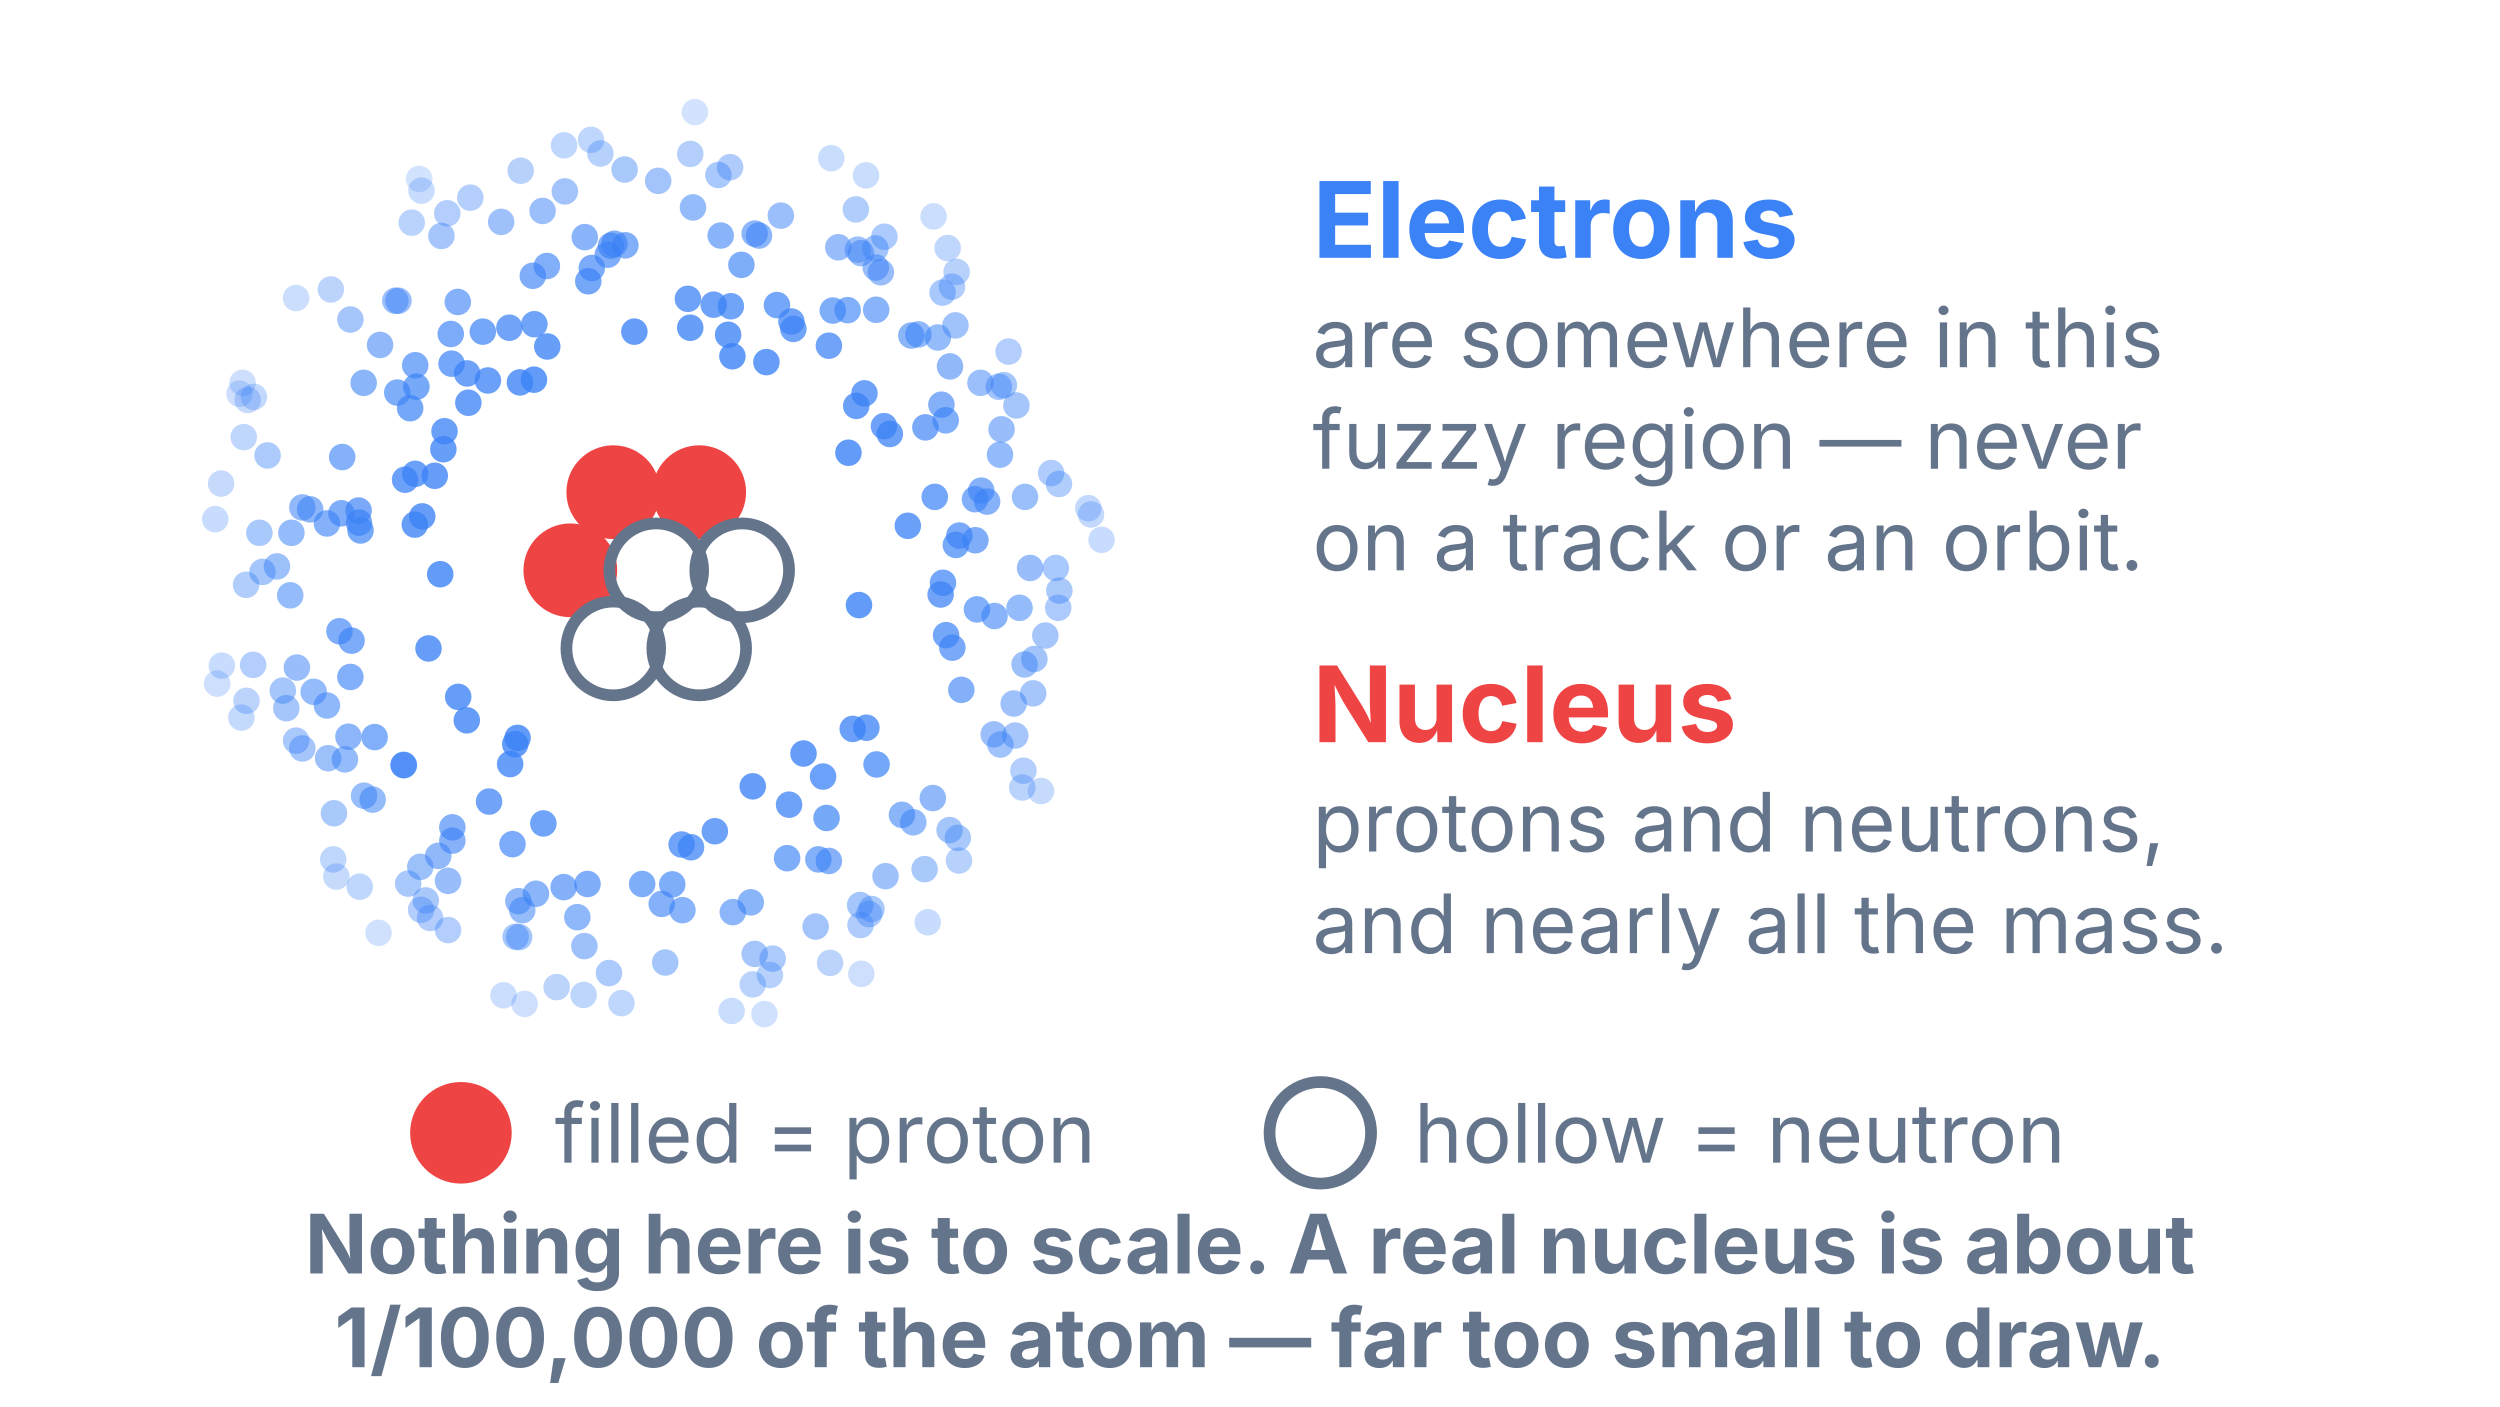
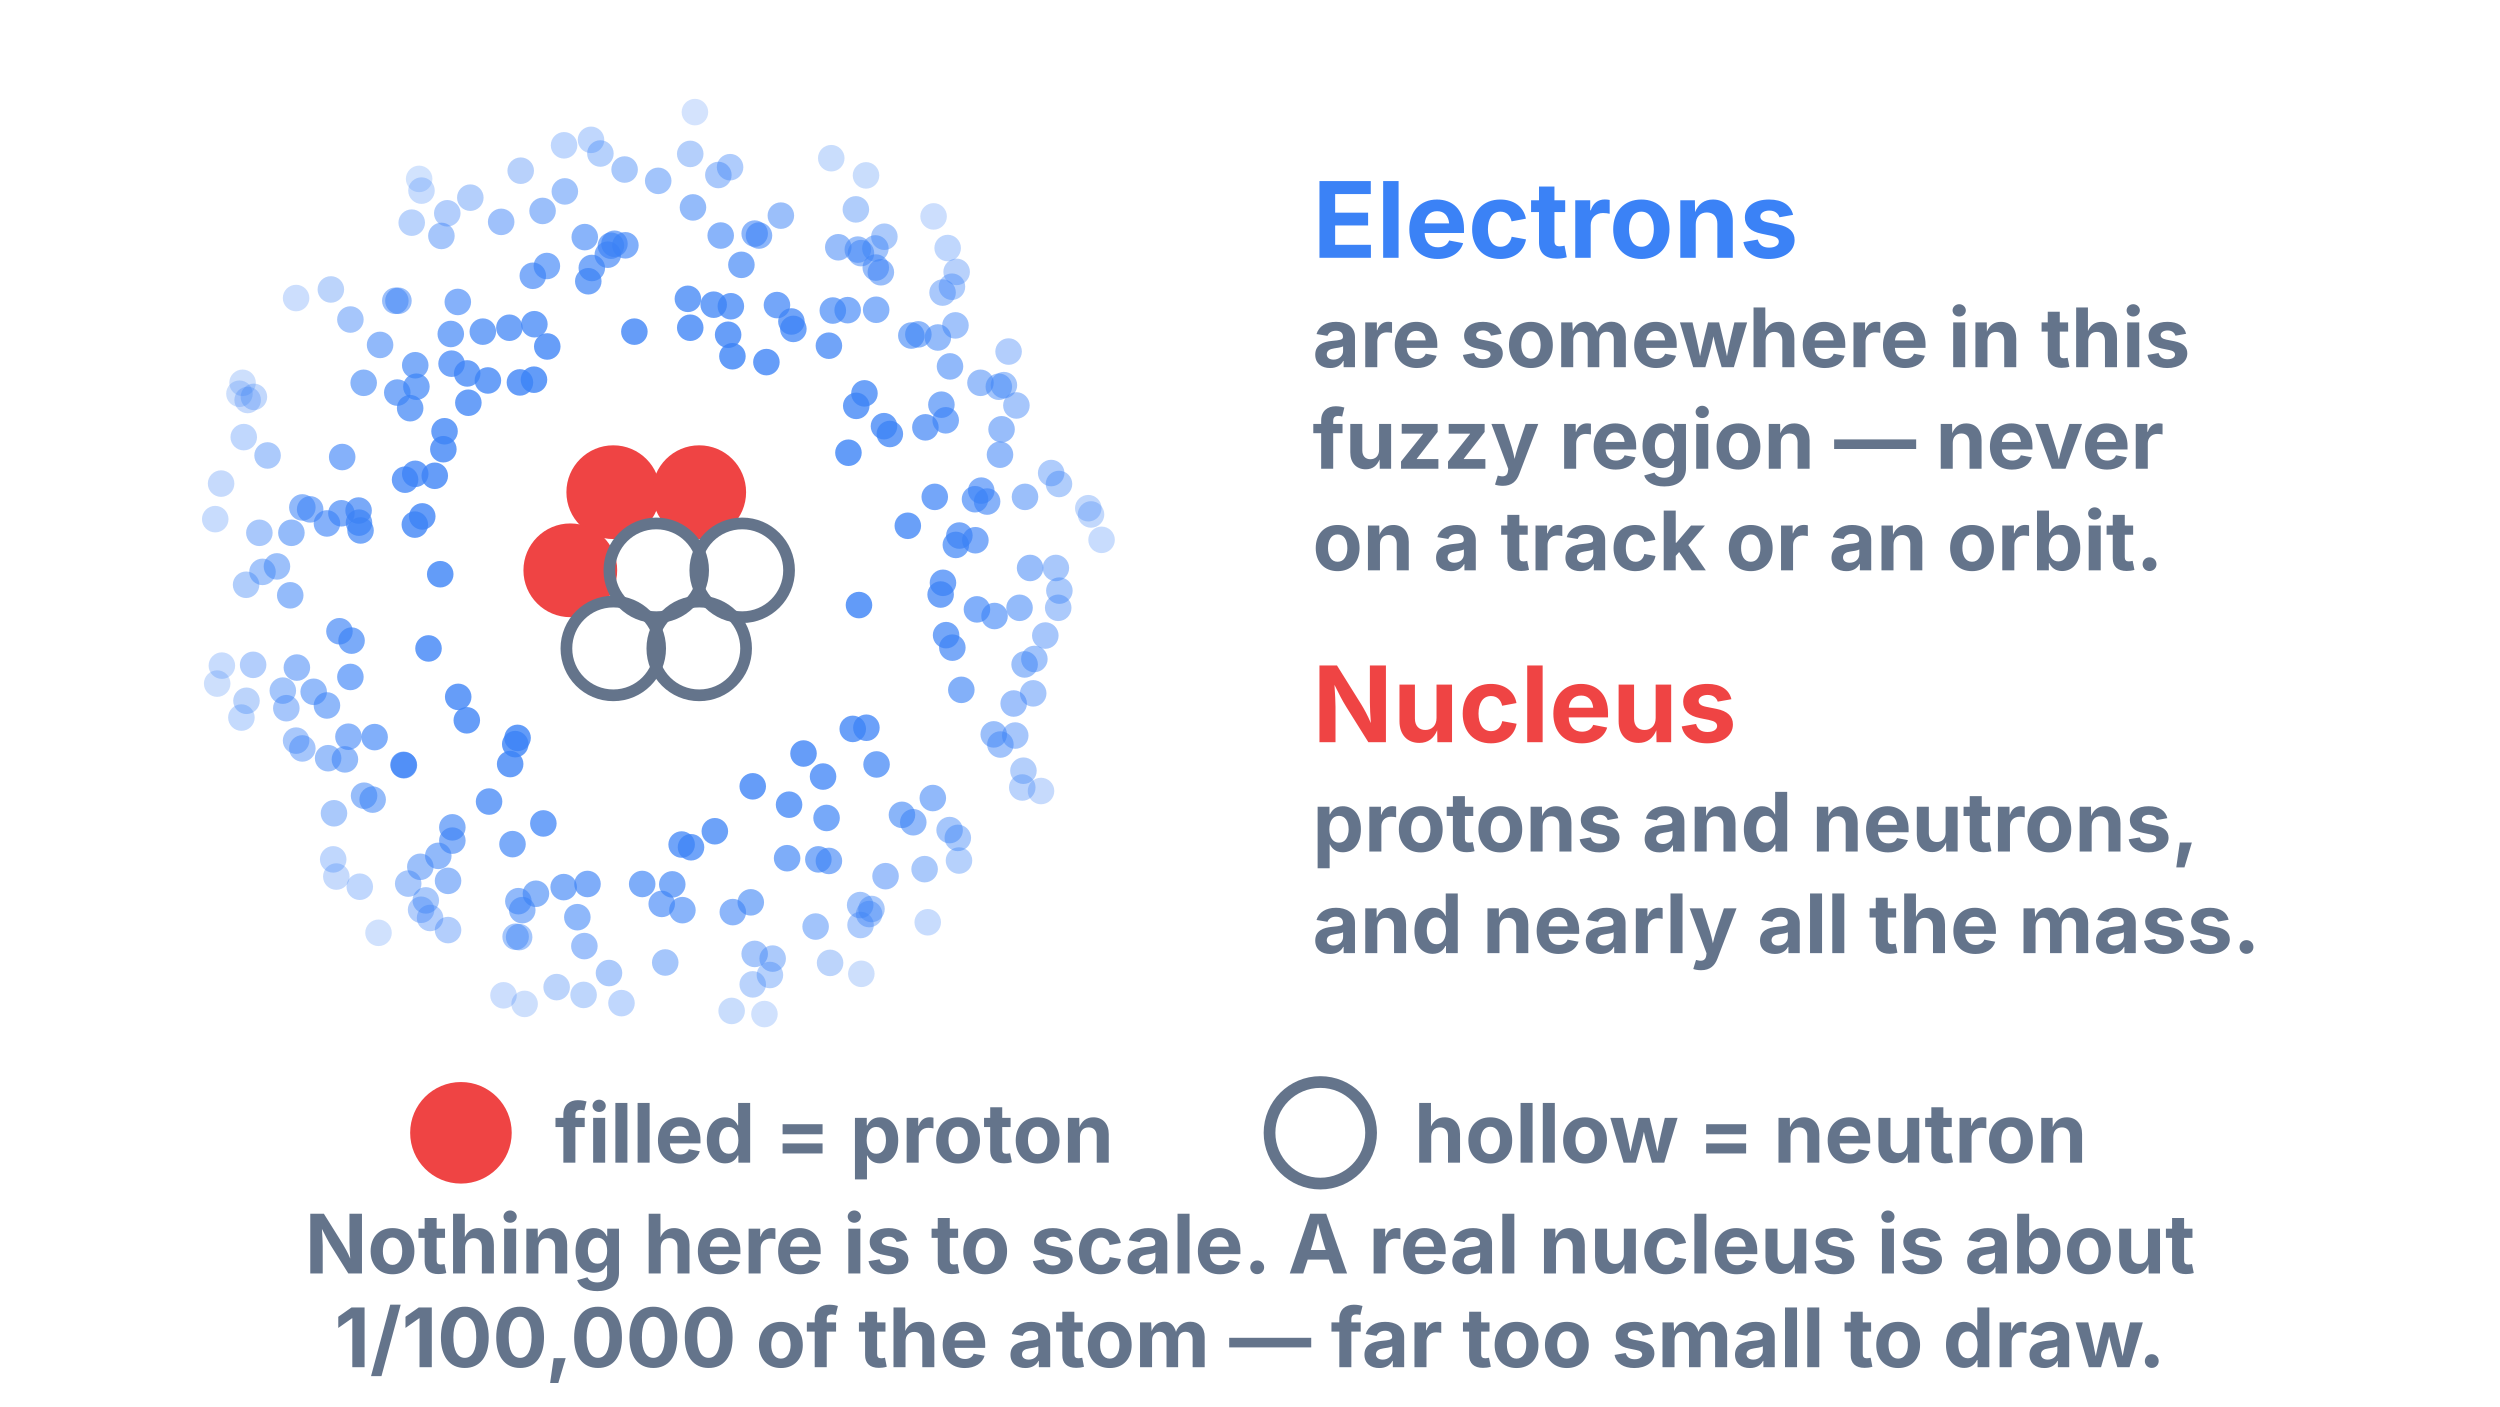
<svg xmlns="http://www.w3.org/2000/svg" viewBox="0 0 640 360" width="640" height="360" role="img" aria-labelledby="01-inside-an-atom-title 01-inside-an-atom-desc">
  <g fill="#3b82f6">
    <circle cx="174.5" cy="216.2" r="3.4" fill-opacity="0.73" />
    <circle cx="107.6" cy="221.9" r="3.4" fill-opacity="0.5" />
    <circle cx="137.2" cy="228.8" r="3.4" fill-opacity="0.59" />
    <circle cx="264.8" cy="168.7" r="3.4" fill-opacity="0.47" />
    <circle cx="236.9" cy="109.4" r="3.4" fill-opacity="0.68" />
    <circle cx="192.2" cy="231" r="3.4" fill-opacity="0.59" />
    <circle cx="230.9" cy="208.6" r="3.4" fill-opacity="0.59" />
    <circle cx="240.1" cy="86.4" r="3.4" fill-opacity="0.54" />
    <circle cx="113.5" cy="115" r="3.4" fill-opacity="0.77" />
    <circle cx="187.5" cy="91.2" r="3.4" fill-opacity="0.79" />
    <circle cx="153.7" cy="39.3" r="3.4" fill-opacity="0.37" />
    <circle cx="130.6" cy="195.6" r="3.4" fill-opacity="0.77" />
    <circle cx="117.3" cy="178.4" r="3.4" fill-opacity="0.78" />
    <circle cx="111.3" cy="121.8" r="3.4" fill-opacity="0.78" />
    <circle cx="65" cy="101.6" r="3.4" fill-opacity="0.31" />
    <circle cx="262" cy="197.3" r="3.4" fill-opacity="0.38" />
    <circle cx="260.2" cy="103.8" r="3.4" fill-opacity="0.45" />
    <circle cx="212.2" cy="88.5" r="3.4" fill-opacity="0.72" />
    <circle cx="263.7" cy="145.4" r="3.4" fill-opacity="0.52" />
    <circle cx="241.3" cy="74.9" r="3.4" fill-opacity="0.44" />
    <circle cx="239.3" cy="127.2" r="3.4" fill-opacity="0.71" />
    <circle cx="62.1" cy="98" r="3.4" fill-opacity="0.25" />
    <circle cx="176.9" cy="216.9" r="3.4" fill-opacity="0.73" />
    <circle cx="169.4" cy="231.4" r="3.4" fill-opacity="0.62" />
    <circle cx="91.9" cy="133.8" r="3.4" fill-opacity="0.69" />
    <circle cx="239" cy="55.4" r="3.4" fill-opacity="0.26" />
    <circle cx="103.4" cy="195.9" r="3.4" fill-opacity="0.65" />
    <circle cx="61.3" cy="100.8" r="3.4" fill-opacity="0.25" />
    <circle cx="174.7" cy="233" r="3.4" fill-opacity="0.6" />
    <circle cx="202" cy="206" r="3.4" fill-opacity="0.74" />
    <circle cx="77.4" cy="191.6" r="3.4" fill-opacity="0.45" />
    <circle cx="233.8" cy="210.5" r="3.4" fill-opacity="0.55" />
    <circle cx="184.5" cy="60.3" r="3.4" fill-opacity="0.6" />
    <circle cx="130.4" cy="83.9" r="3.4" fill-opacity="0.72" />
    <circle cx="104.5" cy="226.2" r="3.4" fill-opacity="0.44" />
    <circle cx="219.2" cy="103.9" r="3.4" fill-opacity="0.76" />
    <circle cx="244.9" cy="69.6" r="3.4" fill-opacity="0.36" />
    <circle cx="110.1" cy="235" r="3.4" fill-opacity="0.39" />
    <circle cx="168.5" cy="46.3" r="3.4" fill-opacity="0.47" />
    <circle cx="132" cy="239.8" r="3.4" fill-opacity="0.46" />
    <circle cx="220.3" cy="236.8" r="3.4" fill-opacity="0.41" />
    <circle cx="224.4" cy="195.7" r="3.4" fill-opacity="0.7" />
    <circle cx="92.1" cy="227" r="3.4" fill-opacity="0.32" />
    <circle cx="73.3" cy="181.3" r="3.4" fill-opacity="0.45" />
    <circle cx="123.6" cy="84.9" r="3.4" fill-opacity="0.7" />
    <circle cx="214.6" cy="63.3" r="3.4" fill-opacity="0.52" />
    <circle cx="262.3" cy="170.1" r="3.4" fill-opacity="0.5" />
    <circle cx="63.1" cy="179.4" r="3.4" fill-opacity="0.34" />
    <circle cx="202.6" cy="82.3" r="3.4" fill-opacity="0.72" />
    <circle cx="271.2" cy="151.2" r="3.4" fill-opacity="0.43" />
    <circle cx="119.9" cy="103.1" r="3.4" fill-opacity="0.76" />
    <circle cx="66.4" cy="136.4" r="3.4" fill-opacity="0.44" />
    <circle cx="210.7" cy="198.8" r="3.4" fill-opacity="0.75" />
    <circle cx="221.8" cy="186.3" r="3.4" fill-opacity="0.75" />
    <circle cx="208.8" cy="237.2" r="3.4" fill-opacity="0.47" />
    <circle cx="97.3" cy="88.3" r="3.4" fill-opacity="0.56" />
    <circle cx="138.9" cy="54" r="3.4" fill-opacity="0.51" />
    <circle cx="251" cy="98" r="3.4" fill-opacity="0.51" />
    <circle cx="147.8" cy="234.8" r="3.4" fill-opacity="0.57" />
    <circle cx="88.3" cy="194.4" r="3.4" fill-opacity="0.54" />
    <circle cx="70.9" cy="145" r="3.4" fill-opacity="0.5" />
    <circle cx="157.3" cy="62.4" r="3.4" fill-opacity="0.63" />
    <circle cx="256" cy="116.4" r="3.4" fill-opacity="0.55" />
    <circle cx="211.6" cy="209.4" r="3.4" fill-opacity="0.69" />
    <circle cx="237.5" cy="236.1" r="3.4" fill-opacity="0.28" />
    <circle cx="176.7" cy="39.4" r="3.4" fill-opacity="0.38" />
    <circle cx="160.1" cy="62.8" r="3.4" fill-opacity="0.64" />
    <circle cx="140" cy="68.1" r="3.4" fill-opacity="0.64" />
    <circle cx="250.1" cy="156" r="3.4" fill-opacity="0.64" />
    <circle cx="195.7" cy="259.6" r="3.4" fill-opacity="0.24" />
    <circle cx="193.2" cy="244.2" r="3.4" fill-opacity="0.45" />
    <circle cx="270.9" cy="155.6" r="3.4" fill-opacity="0.42" />
    <circle cx="107.8" cy="232.9" r="3.4" fill-opacity="0.39" />
    <circle cx="89.2" cy="188.6" r="3.4" fill-opacity="0.58" />
    <circle cx="245.2" cy="214.5" r="3.4" fill-opacity="0.43" />
    <circle cx="102" cy="77" r="3.4" fill-opacity="0.52" />
    <circle cx="150.4" cy="226.3" r="3.4" fill-opacity="0.65" />
    <circle cx="217.2" cy="115.9" r="3.4" fill-opacity="0.79" />
    <circle cx="79.4" cy="130.4" r="3.4" fill-opacity="0.58" />
    <circle cx="192.7" cy="201.3" r="3.4" fill-opacity="0.78" />
    <circle cx="144.6" cy="49" r="3.4" fill-opacity="0.47" />
    <circle cx="149.7" cy="60.7" r="3.4" fill-opacity="0.6" />
    <circle cx="131.2" cy="216.1" r="3.4" fill-opacity="0.67" />
    <circle cx="257" cy="98.6" r="3.4" fill-opacity="0.46" />
    <circle cx="106.3" cy="93.5" r="3.4" fill-opacity="0.66" />
    <circle cx="113.8" cy="110.4" r="3.4" fill-opacity="0.76" />
    <circle cx="68.5" cy="116.6" r="3.4" fill-opacity="0.42" />
    <circle cx="220.4" cy="64.8" r="3.4" fill-opacity="0.51" />
    <circle cx="75.8" cy="189.6" r="3.4" fill-opacity="0.44" />
    <circle cx="84.7" cy="74.1" r="3.4" fill-opacity="0.34" />
    <circle cx="256.1" cy="190.6" r="3.4" fill-opacity="0.48" />
    <circle cx="86.1" cy="224.4" r="3.4" fill-opacity="0.29" />
    <circle cx="219.9" cy="154.9" r="3.4" fill-opacity="0.8" />
    <circle cx="159.1" cy="256.8" r="3.4" fill-opacity="0.32" />
    <circle cx="56.8" cy="170.4" r="3.4" fill-opacity="0.28" />
    <circle cx="224.1" cy="63.6" r="3.4" fill-opacity="0.47" />
    <circle cx="243.1" cy="212.5" r="3.4" fill-opacity="0.46" />
    <circle cx="244.6" cy="83.3" r="3.4" fill-opacity="0.48" />
    <circle cx="85.5" cy="208.2" r="3.4" fill-opacity="0.43" />
    <circle cx="108.1" cy="132.2" r="3.4" fill-opacity="0.78" />
    <circle cx="101.7" cy="100.5" r="3.4" fill-opacity="0.66" />
    <circle cx="266.5" cy="202.5" r="3.4" fill-opacity="0.29" />
    <circle cx="83.7" cy="180.6" r="3.4" fill-opacity="0.57" />
    <circle cx="256.4" cy="109.9" r="3.4" fill-opacity="0.52" />
    <circle cx="259.9" cy="188.3" r="3.4" fill-opacity="0.45" />
    <circle cx="113" cy="60.4" r="3.4" fill-opacity="0.45" />
    <circle cx="219.6" cy="63.9" r="3.4" fill-opacity="0.5" />
    <circle cx="115.4" cy="85.5" r="3.4" fill-opacity="0.67" />
    <circle cx="107.3" cy="45.8" r="3.4" fill-opacity="0.23" />
    <circle cx="105" cy="104.5" r="3.4" fill-opacity="0.7" />
    <circle cx="86.9" cy="161.6" r="3.4" fill-opacity="0.65" />
    <circle cx="89.7" cy="173.3" r="3.4" fill-opacity="0.64" />
    <circle cx="125.2" cy="205.2" r="3.4" fill-opacity="0.72" />
    <circle cx="270.3" cy="145.4" r="3.4" fill-opacity="0.44" />
    <circle cx="87.4" cy="131.4" r="3.4" fill-opacity="0.65" />
    <circle cx="117.2" cy="77.3" r="3.4" fill-opacity="0.62" />
    <circle cx="56.6" cy="123.8" r="3.4" fill-opacity="0.29" />
    <circle cx="243.7" cy="73.4" r="3.4" fill-opacity="0.41" />
    <circle cx="93.2" cy="203.7" r="3.4" fill-opacity="0.53" />
    <circle cx="132.7" cy="230.7" r="3.4" fill-opacity="0.56" />
    <circle cx="197.1" cy="249.6" r="3.4" fill-opacity="0.37" />
    <circle cx="105.4" cy="57" r="3.4" fill-opacity="0.35" />
    <circle cx="189.8" cy="67.8" r="3.4" fill-opacity="0.66" />
    <circle cx="95.4" cy="204.7" r="3.4" fill-opacity="0.54" />
    <circle cx="194.3" cy="60.3" r="3.4" fill-opacity="0.58" />
    <circle cx="133.3" cy="43.7" r="3.4" fill-opacity="0.36" />
    <circle cx="151.5" cy="68.6" r="3.4" fill-opacity="0.67" />
    <circle cx="212.8" cy="40.5" r="3.4" fill-opacity="0.27" />
    <circle cx="93.1" cy="98" r="3.4" fill-opacity="0.59" />
    <circle cx="162.4" cy="84.9" r="3.4" fill-opacity="0.78" />
    <circle cx="112.2" cy="219.1" r="3.4" fill-opacity="0.56" />
    <circle cx="133.7" cy="233" r="3.4" fill-opacity="0.54" />
    <circle cx="103.3" cy="195.8" r="3.4" fill-opacity="0.65" />
    <circle cx="226.4" cy="60.6" r="3.4" fill-opacity="0.42" />
    <circle cx="279.3" cy="131.7" r="3.4" fill-opacity="0.31" />
    <circle cx="212.2" cy="220.4" r="3.4" fill-opacity="0.61" />
    <circle cx="264.5" cy="177.5" r="3.4" fill-opacity="0.45" />
    <circle cx="155.9" cy="249.1" r="3.4" fill-opacity="0.42" />
    <circle cx="87.6" cy="117" r="3.4" fill-opacity="0.62" />
    <circle cx="80.3" cy="177.1" r="3.4" fill-opacity="0.54" />
    <circle cx="218.3" cy="186.6" r="3.4" fill-opacity="0.76" />
    <circle cx="241.4" cy="149.2" r="3.4" fill-opacity="0.71" />
    <circle cx="220.2" cy="231.7" r="3.4" fill-opacity="0.46" />
    <circle cx="134.3" cy="257" r="3.4" fill-opacity="0.25" />
    <circle cx="220.5" cy="249.3" r="3.4" fill-opacity="0.25" />
    <circle cx="241" cy="103.6" r="3.4" fill-opacity="0.63" />
    <circle cx="225.5" cy="69.7" r="3.4" fill-opacity="0.52" />
    <circle cx="106.6" cy="99" r="3.4" fill-opacity="0.69" />
    <circle cx="96.9" cy="238.8" r="3.4" fill-opacity="0.24" />
    <circle cx="83.7" cy="134" r="3.4" fill-opacity="0.62" />
    <circle cx="259.5" cy="180.1" r="3.4" fill-opacity="0.49" />
    <circle cx="139.1" cy="210.8" r="3.4" fill-opacity="0.73" />
    <circle cx="84" cy="194.1" r="3.4" fill-opacity="0.5" />
    <circle cx="199.9" cy="55.2" r="3.4" fill-opacity="0.51" />
    <circle cx="243.2" cy="93.8" r="3.4" fill-opacity="0.56" />
    <circle cx="183" cy="212.8" r="3.4" fill-opacity="0.74" />
    <circle cx="55.6" cy="175" r="3.4" fill-opacity="0.25" />
    <circle cx="92.3" cy="135.8" r="3.4" fill-opacity="0.69" />
    <circle cx="186.9" cy="42.8" r="3.4" fill-opacity="0.41" />
    <circle cx="119.6" cy="95.6" r="3.4" fill-opacity="0.74" />
    <circle cx="144.3" cy="227.1" r="3.4" fill-opacity="0.63" />
    <circle cx="76" cy="170.9" r="3.4" fill-opacity="0.52" />
    <circle cx="252.7" cy="128.4" r="3.4" fill-opacity="0.61" />
    <circle cx="244.7" cy="139.5" r="3.4" fill-opacity="0.69" />
    <circle cx="124.9" cy="97.4" r="3.4" fill-opacity="0.76" />
    <circle cx="164.4" cy="226.3" r="3.4" fill-opacity="0.66" />
    <circle cx="219.1" cy="53.6" r="3.4" fill-opacity="0.4" />
    <circle cx="187.6" cy="233.5" r="3.4" fill-opacity="0.58" />
    <circle cx="77.4" cy="129.9" r="3.4" fill-opacity="0.56" />
    <circle cx="114.7" cy="238.1" r="3.4" fill-opacity="0.39" />
    <circle cx="261" cy="155.6" r="3.4" fill-opacity="0.54" />
    <circle cx="255.7" cy="99" r="3.4" fill-opacity="0.47" />
    <circle cx="156.4" cy="62.9" r="3.4" fill-opacity="0.63" />
    <circle cx="203.1" cy="84.2" r="3.4" fill-opacity="0.73" />
    <circle cx="132.9" cy="239.9" r="3.4" fill-opacity="0.46" />
    <circle cx="89.7" cy="81.8" r="3.4" fill-opacity="0.45" />
    <circle cx="159.9" cy="43.4" r="3.4" fill-opacity="0.43" />
    <circle cx="224.3" cy="79.3" r="3.4" fill-opacity="0.6" />
    <circle cx="201.5" cy="219.7" r="3.4" fill-opacity="0.66" />
    <circle cx="176.1" cy="76.5" r="3.4" fill-opacity="0.74" />
    <circle cx="245.6" cy="137.1" r="3.4" fill-opacity="0.68" />
    <circle cx="267.6" cy="162.7" r="3.4" fill-opacity="0.45" />
    <circle cx="61.8" cy="183.7" r="3.4" fill-opacity="0.3" />
    <circle cx="242.1" cy="107.6" r="3.4" fill-opacity="0.64" />
    <circle cx="187.1" cy="78.4" r="3.4" fill-opacity="0.73" />
    <circle cx="63.4" cy="102.4" r="3.4" fill-opacity="0.29" />
    <circle cx="183.9" cy="44.8" r="3.4" fill-opacity="0.44" />
    <circle cx="151.3" cy="35.8" r="3.4" fill-opacity="0.32" />
    <circle cx="262.4" cy="127.2" r="3.4" fill-opacity="0.51" />
    <circle cx="62.4" cy="111.9" r="3.4" fill-opacity="0.32" />
    <circle cx="235.1" cy="85.6" r="3.4" fill-opacity="0.57" />
    <circle cx="251.2" cy="125.6" r="3.4" fill-opacity="0.62" />
    <circle cx="278.6" cy="130.1" r="3.4" fill-opacity="0.31" />
    <circle cx="226.7" cy="224.3" r="3.4" fill-opacity="0.49" />
    <circle cx="133.1" cy="97.9" r="3.4" fill-opacity="0.78" />
    <circle cx="106.3" cy="121.3" r="3.4" fill-opacity="0.75" />
    <circle cx="261.7" cy="201.6" r="3.4" fill-opacity="0.35" />
    <circle cx="64.8" cy="170.2" r="3.4" fill-opacity="0.39" />
    <circle cx="192.7" cy="252" r="3.4" fill-opacity="0.35" />
    <circle cx="233.3" cy="85.9" r="3.4" fill-opacity="0.59" />
    <circle cx="149.4" cy="254.7" r="3.4" fill-opacity="0.33" />
    <circle cx="103.7" cy="122.8" r="3.4" fill-opacity="0.75" />
    <circle cx="74.3" cy="152.4" r="3.4" fill-opacity="0.54" />
    <circle cx="232.4" cy="134.6" r="3.4" fill-opacity="0.76" />
    <circle cx="114.5" cy="54.6" r="3.4" fill-opacity="0.39" />
    <circle cx="112.7" cy="147" r="3.4" fill-opacity="0.79" />
    <circle cx="197.8" cy="245.4" r="3.4" fill-opacity="0.42" />
    <circle cx="177.4" cy="53.1" r="3.4" fill-opacity="0.54" />
    <circle cx="240.8" cy="152.2" r="3.4" fill-opacity="0.72" />
    <circle cx="95.9" cy="188.7" r="3.4" fill-opacity="0.64" />
    <circle cx="243.8" cy="165.8" r="3.4" fill-opacity="0.68" />
    <circle cx="258.2" cy="90" r="3.4" fill-opacity="0.39" />
    <circle cx="254.6" cy="157.7" r="3.4" fill-opacity="0.6" />
    <circle cx="246.1" cy="176.6" r="3.4" fill-opacity="0.63" />
    <circle cx="131.9" cy="190.5" r="3.4" fill-opacity="0.79" />
    <circle cx="120.4" cy="50.6" r="3.4" fill-opacity="0.38" />
    <circle cx="101.2" cy="77" r="3.4" fill-opacity="0.51" />
    <circle cx="193.2" cy="59.8" r="3.4" fill-opacity="0.58" />
    <circle cx="170.3" cy="246.4" r="3.4" fill-opacity="0.46" />
    <circle cx="221.7" cy="44.9" r="3.4" fill-opacity="0.27" />
    <circle cx="254.4" cy="188" r="3.4" fill-opacity="0.51" />
    <circle cx="128.3" cy="56.8" r="3.4" fill-opacity="0.49" />
    <circle cx="242.6" cy="63.5" r="3.4" fill-opacity="0.32" />
    <circle cx="150.6" cy="72" r="3.4" fill-opacity="0.7" />
    <circle cx="238.8" cy="204.3" r="3.4" fill-opacity="0.56" />
    <circle cx="109.7" cy="166" r="3.4" fill-opacity="0.78" />
    <circle cx="85.3" cy="220" r="3.4" fill-opacity="0.32" />
    <circle cx="196.2" cy="92.7" r="3.4" fill-opacity="0.78" />
    <circle cx="269.1" cy="121.1" r="3.4" fill-opacity="0.41" />
    <circle cx="115.8" cy="211.8" r="3.4" fill-opacity="0.63" />
    <circle cx="217" cy="79.4" r="3.4" fill-opacity="0.64" />
    <circle cx="176.7" cy="83.9" r="3.4" fill-opacity="0.77" />
    <circle cx="249.7" cy="138.3" r="3.4" fill-opacity="0.65" />
    <circle cx="149.6" cy="242.2" r="3.4" fill-opacity="0.49" />
    <circle cx="106.2" cy="134.3" r="3.4" fill-opacity="0.77" />
    <circle cx="109" cy="230.5" r="3.4" fill-opacity="0.43" />
    <circle cx="249.6" cy="127.8" r="3.4" fill-opacity="0.64" />
    <circle cx="187.3" cy="258.8" r="3.4" fill-opacity="0.27" />
    <circle cx="172.1" cy="226.4" r="3.4" fill-opacity="0.66" />
    <circle cx="55.1" cy="132.9" r="3.4" fill-opacity="0.28" />
    <circle cx="245.5" cy="220.3" r="3.4" fill-opacity="0.37" />
    <circle cx="140.1" cy="88.7" r="3.4" fill-opacity="0.77" />
    <circle cx="177.9" cy="28.7" r="3.4" fill-opacity="0.22" />
    <circle cx="182.7" cy="78" r="3.4" fill-opacity="0.74" />
    <circle cx="186.4" cy="85.7" r="3.4" fill-opacity="0.77" />
    <circle cx="136.8" cy="83" r="3.4" fill-opacity="0.73" />
    <circle cx="282" cy="138.2" r="3.4" fill-opacity="0.28" />
    <circle cx="222.5" cy="234" r="3.4" fill-opacity="0.42" />
    <circle cx="119.5" cy="184.4" r="3.4" fill-opacity="0.78" />
    <circle cx="242.2" cy="162.6" r="3.4" fill-opacity="0.7" />
    <circle cx="155.6" cy="65.2" r="3.4" fill-opacity="0.65" />
    <circle cx="223.1" cy="232.7" r="3.4" fill-opacity="0.43" />
    <circle cx="90" cy="164" r="3.4" fill-opacity="0.67" />
    <circle cx="144.4" cy="37.2" r="3.4" fill-opacity="0.32" />
    <circle cx="63" cy="149.7" r="3.4" fill-opacity="0.4" />
    <circle cx="72.4" cy="176.8" r="3.4" fill-opacity="0.46" />
    <circle cx="67.2" cy="146.4" r="3.4" fill-opacity="0.46" />
    <circle cx="136.7" cy="97.2" r="3.4" fill-opacity="0.79" />
    <circle cx="213.2" cy="79.5" r="3.4" fill-opacity="0.66" />
    <circle cx="198.9" cy="78.1" r="3.4" fill-opacity="0.71" />
    <circle cx="236.7" cy="222.5" r="3.4" fill-opacity="0.43" />
    <circle cx="227.8" cy="111.1" r="3.4" fill-opacity="0.74" />
    <circle cx="115.8" cy="215.2" r="3.4" fill-opacity="0.61" />
    <circle cx="221.3" cy="100.7" r="3.4" fill-opacity="0.74" />
    <circle cx="271.1" cy="123.9" r="3.4" fill-opacity="0.4" />
    <circle cx="142.5" cy="252.7" r="3.4" fill-opacity="0.34" />
    <circle cx="226.3" cy="109.1" r="3.4" fill-opacity="0.74" />
    <circle cx="75.8" cy="76.3" r="3.4" fill-opacity="0.26" />
    <circle cx="136.4" cy="70.6" r="3.4" fill-opacity="0.65" />
    <circle cx="205.7" cy="192.9" r="3.4" fill-opacity="0.78" />
    <circle cx="91.8" cy="130.7" r="3.4" fill-opacity="0.68" />
    <circle cx="115.6" cy="93.1" r="3.4" fill-opacity="0.71" />
    <circle cx="114.7" cy="225.5" r="3.4" fill-opacity="0.52" />
    <circle cx="224.2" cy="68.5" r="3.4" fill-opacity="0.52" />
    <circle cx="212.5" cy="246.5" r="3.4" fill-opacity="0.34" />
    <circle cx="74.6" cy="136.4" r="3.4" fill-opacity="0.54" />
    <circle cx="132.5" cy="188.9" r="3.4" fill-opacity="0.79" />
    <circle cx="107.9" cy="48.8" r="3.4" fill-opacity="0.28" />
    <circle cx="128.9" cy="254.8" r="3.4" fill-opacity="0.26" />
    <circle cx="209.5" cy="220" r="3.4" fill-opacity="0.63" />
  </g>
  <circle cx="157" cy="126" r="12" fill="#ef4444" />
  <circle cx="179" cy="126" r="12" fill="#ef4444" />
  <circle cx="146" cy="146" r="12" fill="#ef4444" />
  <circle cx="168" cy="146" r="12" fill="none" stroke="#64748b" stroke-width="3" />
  <circle cx="190" cy="146" r="12" fill="none" stroke="#64748b" stroke-width="3" />
  <circle cx="157" cy="166" r="12" fill="none" stroke="#64748b" stroke-width="3" />
  <circle cx="179" cy="166" r="12" fill="none" stroke="#64748b" stroke-width="3" />
  <text x="336" y="66" font-family="system-ui, -apple-system, 'Segoe UI', sans-serif" font-size="27" font-weight="700" fill="#3b82f6">Electrons</text>
-   <text x="336" y="94" font-family="system-ui, -apple-system, 'Segoe UI', sans-serif" font-size="21" fill="#64748b">are somewhere in this</text>
-   <text x="336" y="120" font-family="system-ui, -apple-system, 'Segoe UI', sans-serif" font-size="21" fill="#64748b">fuzzy region — never</text>
-   <text x="336" y="146" font-family="system-ui, -apple-system, 'Segoe UI', sans-serif" font-size="21" fill="#64748b">on a track or an orbit.</text>
+   <text x="336" y="94" font-family="system-ui, -apple-system, 'Segoe UI', sans-serif" font-size="21" font-weight="700" fill="#64748b">are somewhere in this</text>
+   <text x="336" y="120" font-family="system-ui, -apple-system, 'Segoe UI', sans-serif" font-size="21" font-weight="700" fill="#64748b">fuzzy region — never</text>
+   <text x="336" y="146" font-family="system-ui, -apple-system, 'Segoe UI', sans-serif" font-size="21" font-weight="700" fill="#64748b">on a track or an orbit.</text>
  <text x="336" y="190" font-family="system-ui, -apple-system, 'Segoe UI', sans-serif" font-size="27" font-weight="700" fill="#ef4444">Nucleus</text>
-   <text x="336" y="218" font-family="system-ui, -apple-system, 'Segoe UI', sans-serif" font-size="21" fill="#64748b">protons and neutrons,</text>
-   <text x="336" y="244" font-family="system-ui, -apple-system, 'Segoe UI', sans-serif" font-size="21" fill="#64748b">and nearly all the mass.</text>
+   <text x="336" y="218" font-family="system-ui, -apple-system, 'Segoe UI', sans-serif" font-size="21" font-weight="700" fill="#64748b">protons and neutrons,</text>
+   <text x="336" y="244" font-family="system-ui, -apple-system, 'Segoe UI', sans-serif" font-size="21" font-weight="700" fill="#64748b">and nearly all the mass.</text>
  <circle cx="118" cy="290" r="13" fill="#ef4444" />
-   <text x="142" y="290" dominant-baseline="central" font-family="system-ui, -apple-system, 'Segoe UI', sans-serif" font-size="21" fill="#64748b">filled = proton</text>
+   <text x="142" y="290" dominant-baseline="central" font-family="system-ui, -apple-system, 'Segoe UI', sans-serif" font-size="21" font-weight="700" fill="#64748b">filled = proton</text>
  <circle cx="338" cy="290" r="13" fill="none" stroke="#64748b" stroke-width="3" />
-   <text x="362" y="290" dominant-baseline="central" font-family="system-ui, -apple-system, 'Segoe UI', sans-serif" font-size="21" fill="#64748b">hollow = neutron</text>
+   <text x="362" y="290" dominant-baseline="central" font-family="system-ui, -apple-system, 'Segoe UI', sans-serif" font-size="21" font-weight="700" fill="#64748b">hollow = neutron</text>
  <text x="320" y="326" text-anchor="middle" font-family="system-ui, -apple-system, 'Segoe UI', sans-serif" font-size="21" font-weight="700" fill="#64748b">Nothing here is to scale. A real nucleus is about</text>
  <text x="320" y="350" text-anchor="middle" font-family="system-ui, -apple-system, 'Segoe UI', sans-serif" font-size="21" font-weight="700" fill="#64748b">1/100,000 of the atom — far too small to draw.</text>
</svg>
